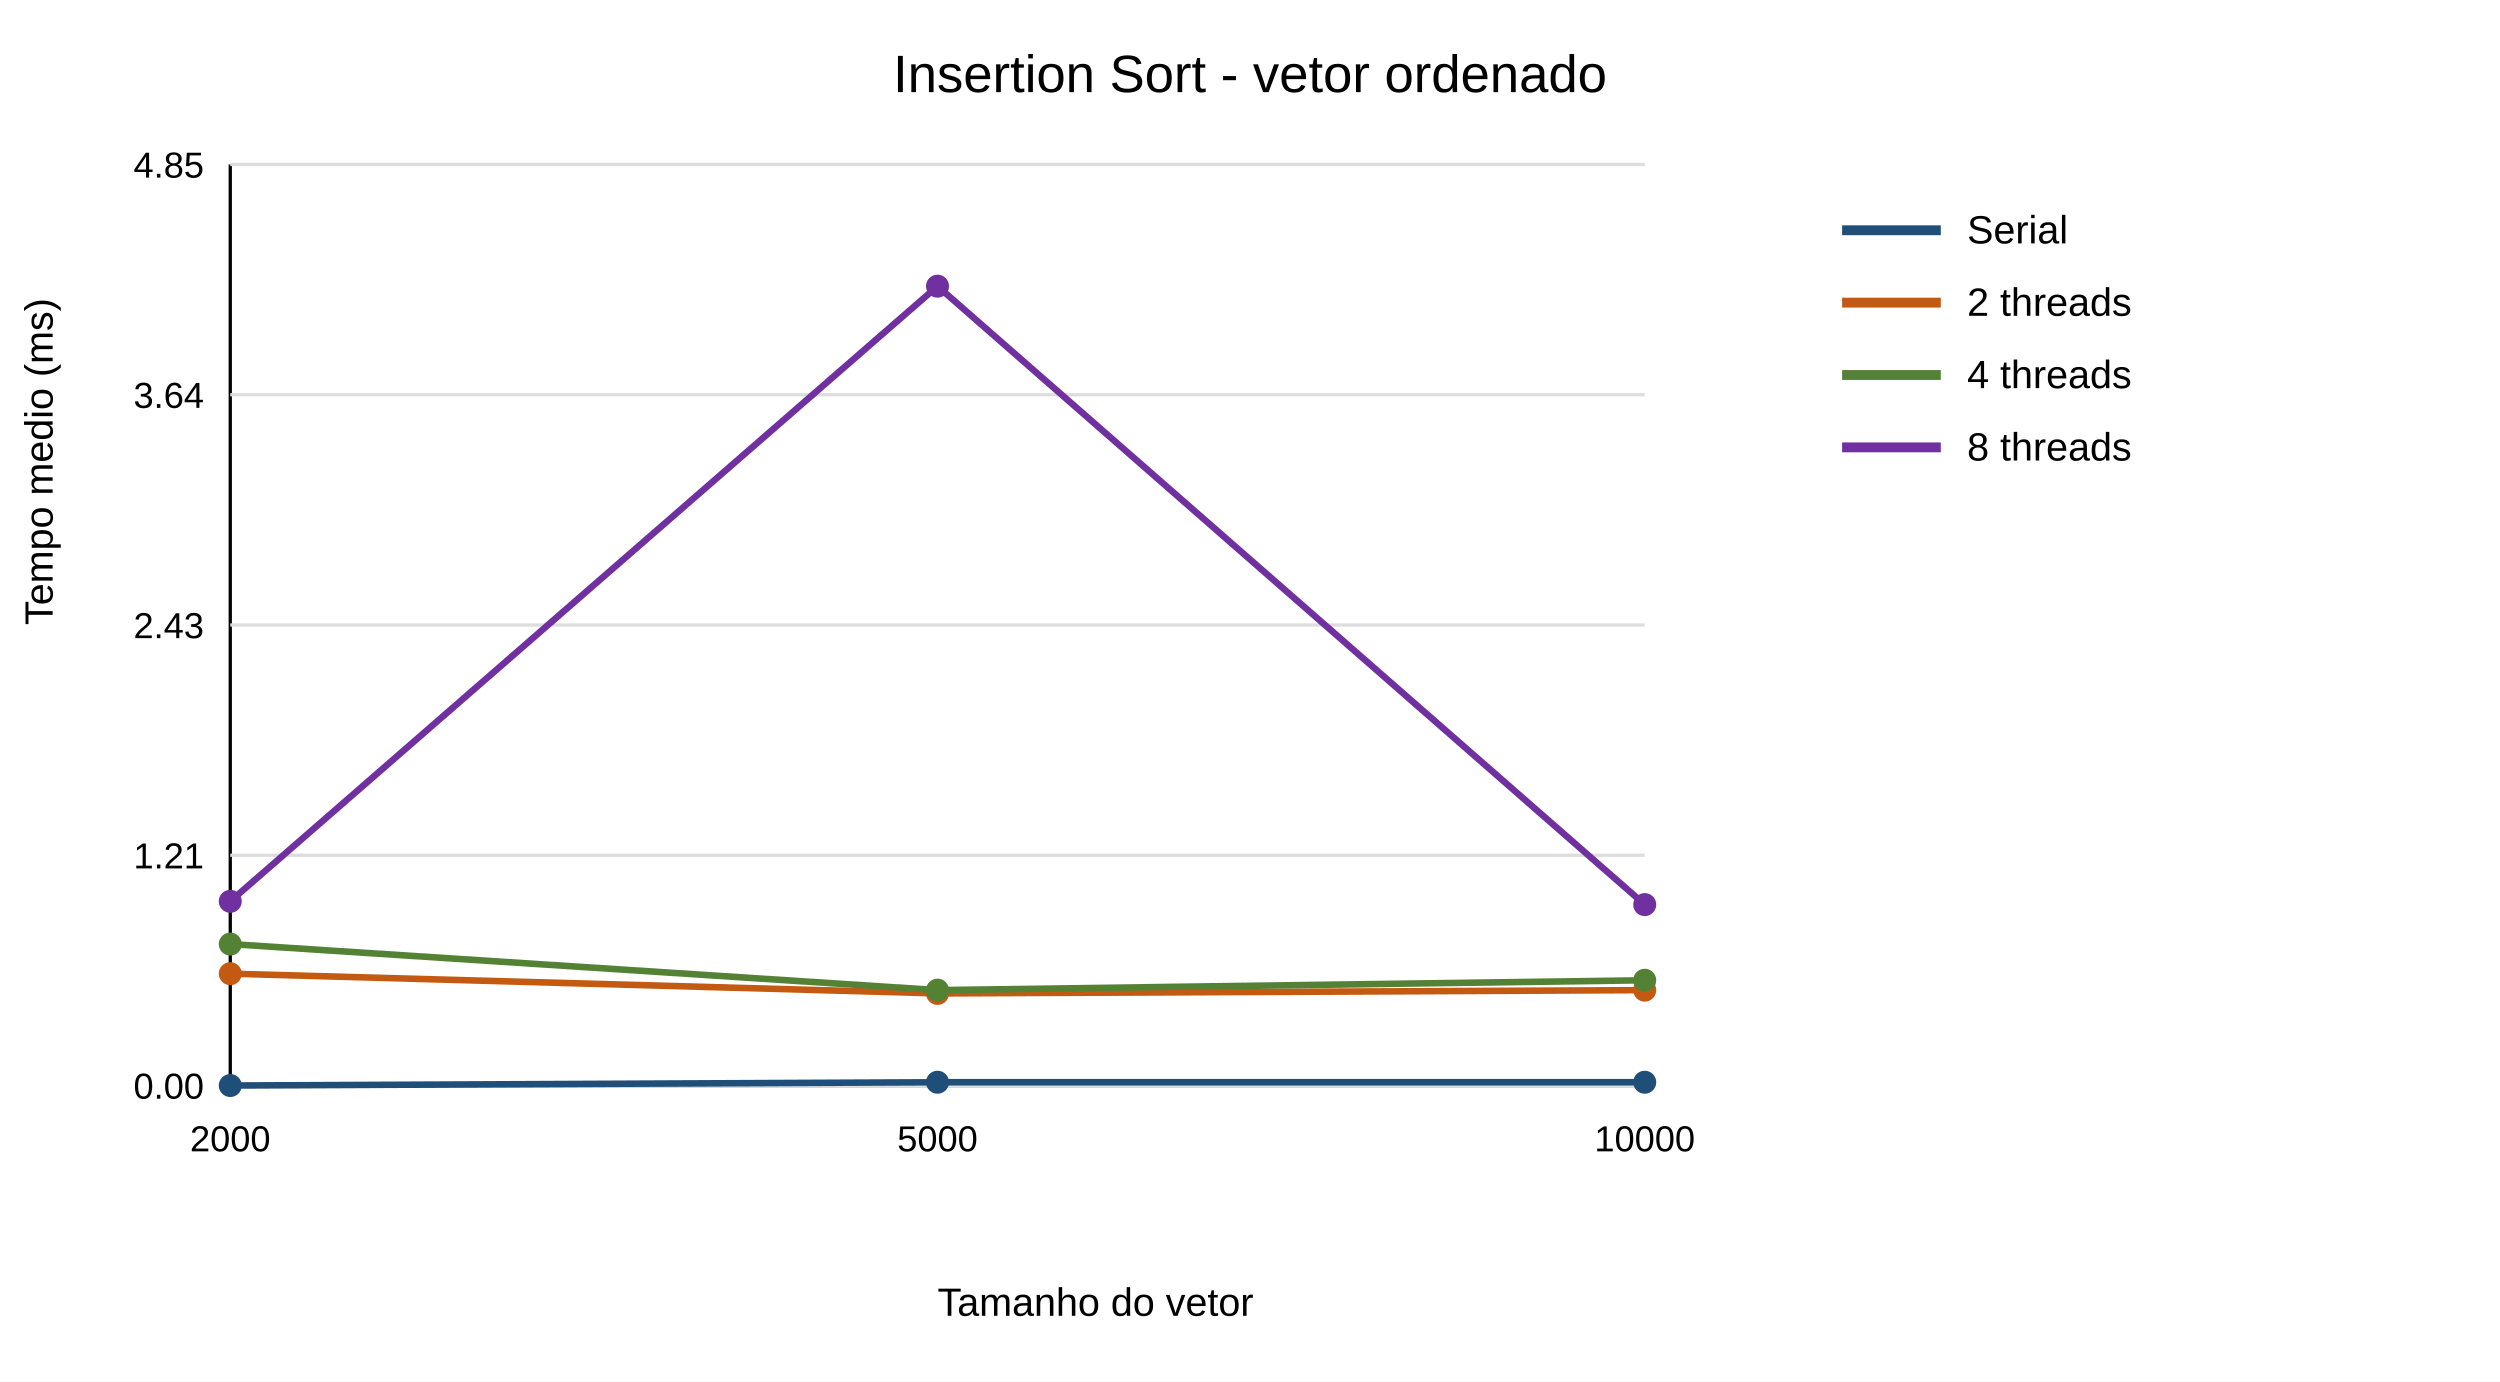
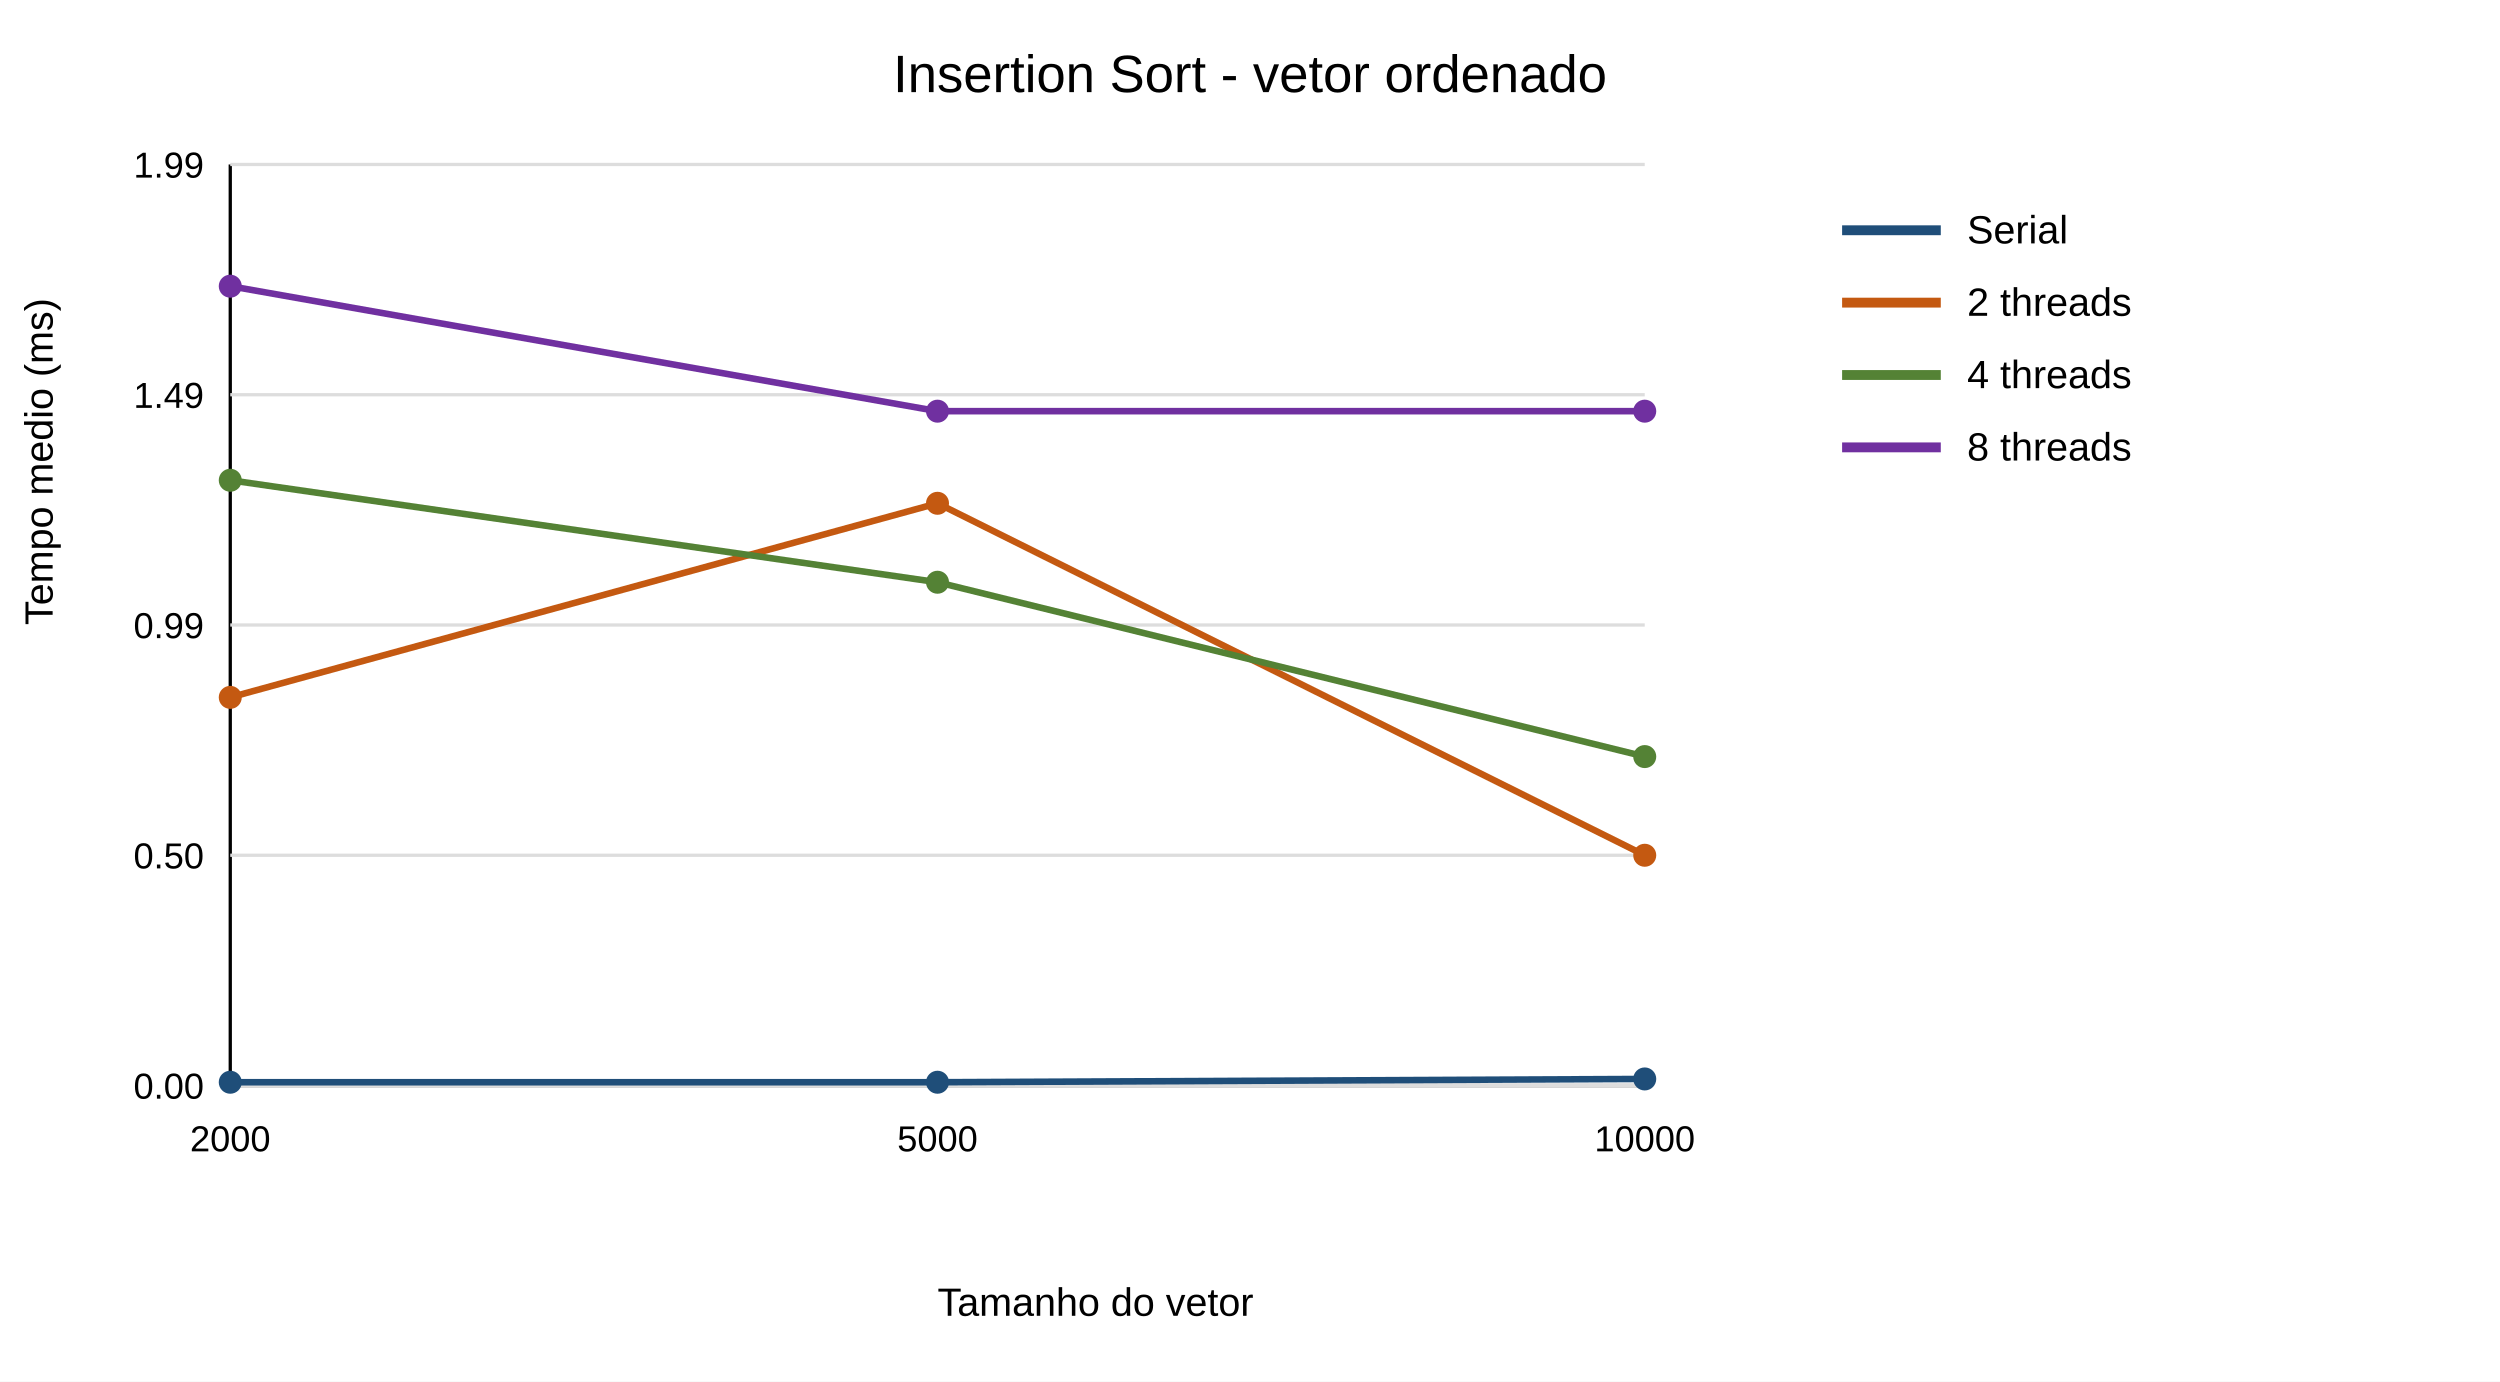
<svg xmlns="http://www.w3.org/2000/svg" width="760" height="420">
  <rect width="100%" height="100%" fill="white" />
  <text x="380" y="28" text-anchor="middle" font-family="Arial" font-size="16">Insertion Sort - vetor ordenado</text>
  <line x1="70" y1="330" x2="500" y2="330" stroke="black" />
  <line x1="70" y1="50" x2="70" y2="330" stroke="black" />
  <text x="16" y="190" font-family="Arial" font-size="12" transform="rotate(-90 16 190)">Tempo medio (ms)</text>
  <text x="285" y="400" font-family="Arial" font-size="12">Tamanho do vetor</text>
  <line x1="70" y1="330" x2="500" y2="330" stroke="#dddddd" />
  <text x="62" y="334" text-anchor="end" font-family="Arial" font-size="11">0.00</text>
  <line x1="70" y1="260" x2="500" y2="260" stroke="#dddddd" />
-   <text x="62" y="264" text-anchor="end" font-family="Arial" font-size="11">1.21</text>
+   <text x="62" y="264" text-anchor="end" font-family="Arial" font-size="11">0.50</text>
  <line x1="70" y1="190" x2="500" y2="190" stroke="#dddddd" />
-   <text x="62" y="194" text-anchor="end" font-family="Arial" font-size="11">2.43</text>
+   <text x="62" y="194" text-anchor="end" font-family="Arial" font-size="11">0.99</text>
  <line x1="70" y1="120" x2="500" y2="120" stroke="#dddddd" />
-   <text x="62" y="124" text-anchor="end" font-family="Arial" font-size="11">3.64</text>
+   <text x="62" y="124" text-anchor="end" font-family="Arial" font-size="11">1.49</text>
  <line x1="70" y1="50" x2="500" y2="50" stroke="#dddddd" />
-   <text x="62" y="54" text-anchor="end" font-family="Arial" font-size="11">4.85</text>
+   <text x="62" y="54" text-anchor="end" font-family="Arial" font-size="11">1.99</text>
  <text x="70" y="350" text-anchor="middle" font-family="Arial" font-size="11">2000</text>
  <text x="285" y="350" text-anchor="middle" font-family="Arial" font-size="11">5000</text>
  <text x="500" y="350" text-anchor="middle" font-family="Arial" font-size="11">10000</text>
-   <circle cx="70" cy="330" r="3.5" fill="#1f4e79" />
+   <circle cx="70" cy="329" r="3.5" fill="#1f4e79" />
  <circle cx="285" cy="329" r="3.5" fill="#1f4e79" />
-   <circle cx="500" cy="329" r="3.5" fill="#1f4e79" />
-   <polyline fill="none" stroke="#1f4e79" stroke-width="2" points="70,330 285,329 500,329" />
+   <circle cx="500" cy="328" r="3.5" fill="#1f4e79" />
+   <polyline fill="none" stroke="#1f4e79" stroke-width="2" points="70,329 285,329 500,328" />
  <line x1="560" y1="70" x2="590" y2="70" stroke="#1f4e79" stroke-width="3" />
  <text x="598" y="74" font-family="Arial" font-size="12">Serial</text>
-   <circle cx="70" cy="296" r="3.5" fill="#c45911" />
-   <circle cx="285" cy="302" r="3.5" fill="#c45911" />
-   <circle cx="500" cy="301" r="3.5" fill="#c45911" />
-   <polyline fill="none" stroke="#c45911" stroke-width="2" points="70,296 285,302 500,301" />
+   <circle cx="70" cy="212" r="3.5" fill="#c45911" />
+   <circle cx="285" cy="153" r="3.5" fill="#c45911" />
+   <circle cx="500" cy="260" r="3.5" fill="#c45911" />
+   <polyline fill="none" stroke="#c45911" stroke-width="2" points="70,212 285,153 500,260" />
  <line x1="560" y1="92" x2="590" y2="92" stroke="#c45911" stroke-width="3" />
  <text x="598" y="96" font-family="Arial" font-size="12">2 threads</text>
-   <circle cx="70" cy="287" r="3.5" fill="#548235" />
-   <circle cx="285" cy="301" r="3.5" fill="#548235" />
-   <circle cx="500" cy="298" r="3.5" fill="#548235" />
-   <polyline fill="none" stroke="#548235" stroke-width="2" points="70,287 285,301 500,298" />
+   <circle cx="70" cy="146" r="3.5" fill="#548235" />
+   <circle cx="285" cy="177" r="3.5" fill="#548235" />
+   <circle cx="500" cy="230" r="3.5" fill="#548235" />
+   <polyline fill="none" stroke="#548235" stroke-width="2" points="70,146 285,177 500,230" />
  <line x1="560" y1="114" x2="590" y2="114" stroke="#548235" stroke-width="3" />
  <text x="598" y="118" font-family="Arial" font-size="12">4 threads</text>
-   <circle cx="70" cy="274" r="3.5" fill="#7030a0" />
-   <circle cx="285" cy="87" r="3.5" fill="#7030a0" />
-   <circle cx="500" cy="275" r="3.5" fill="#7030a0" />
-   <polyline fill="none" stroke="#7030a0" stroke-width="2" points="70,274 285,87 500,275" />
+   <circle cx="70" cy="87" r="3.5" fill="#7030a0" />
+   <circle cx="285" cy="125" r="3.5" fill="#7030a0" />
+   <circle cx="500" cy="125" r="3.5" fill="#7030a0" />
+   <polyline fill="none" stroke="#7030a0" stroke-width="2" points="70,87 285,125 500,125" />
  <line x1="560" y1="136" x2="590" y2="136" stroke="#7030a0" stroke-width="3" />
  <text x="598" y="140" font-family="Arial" font-size="12">8 threads</text>
</svg>
